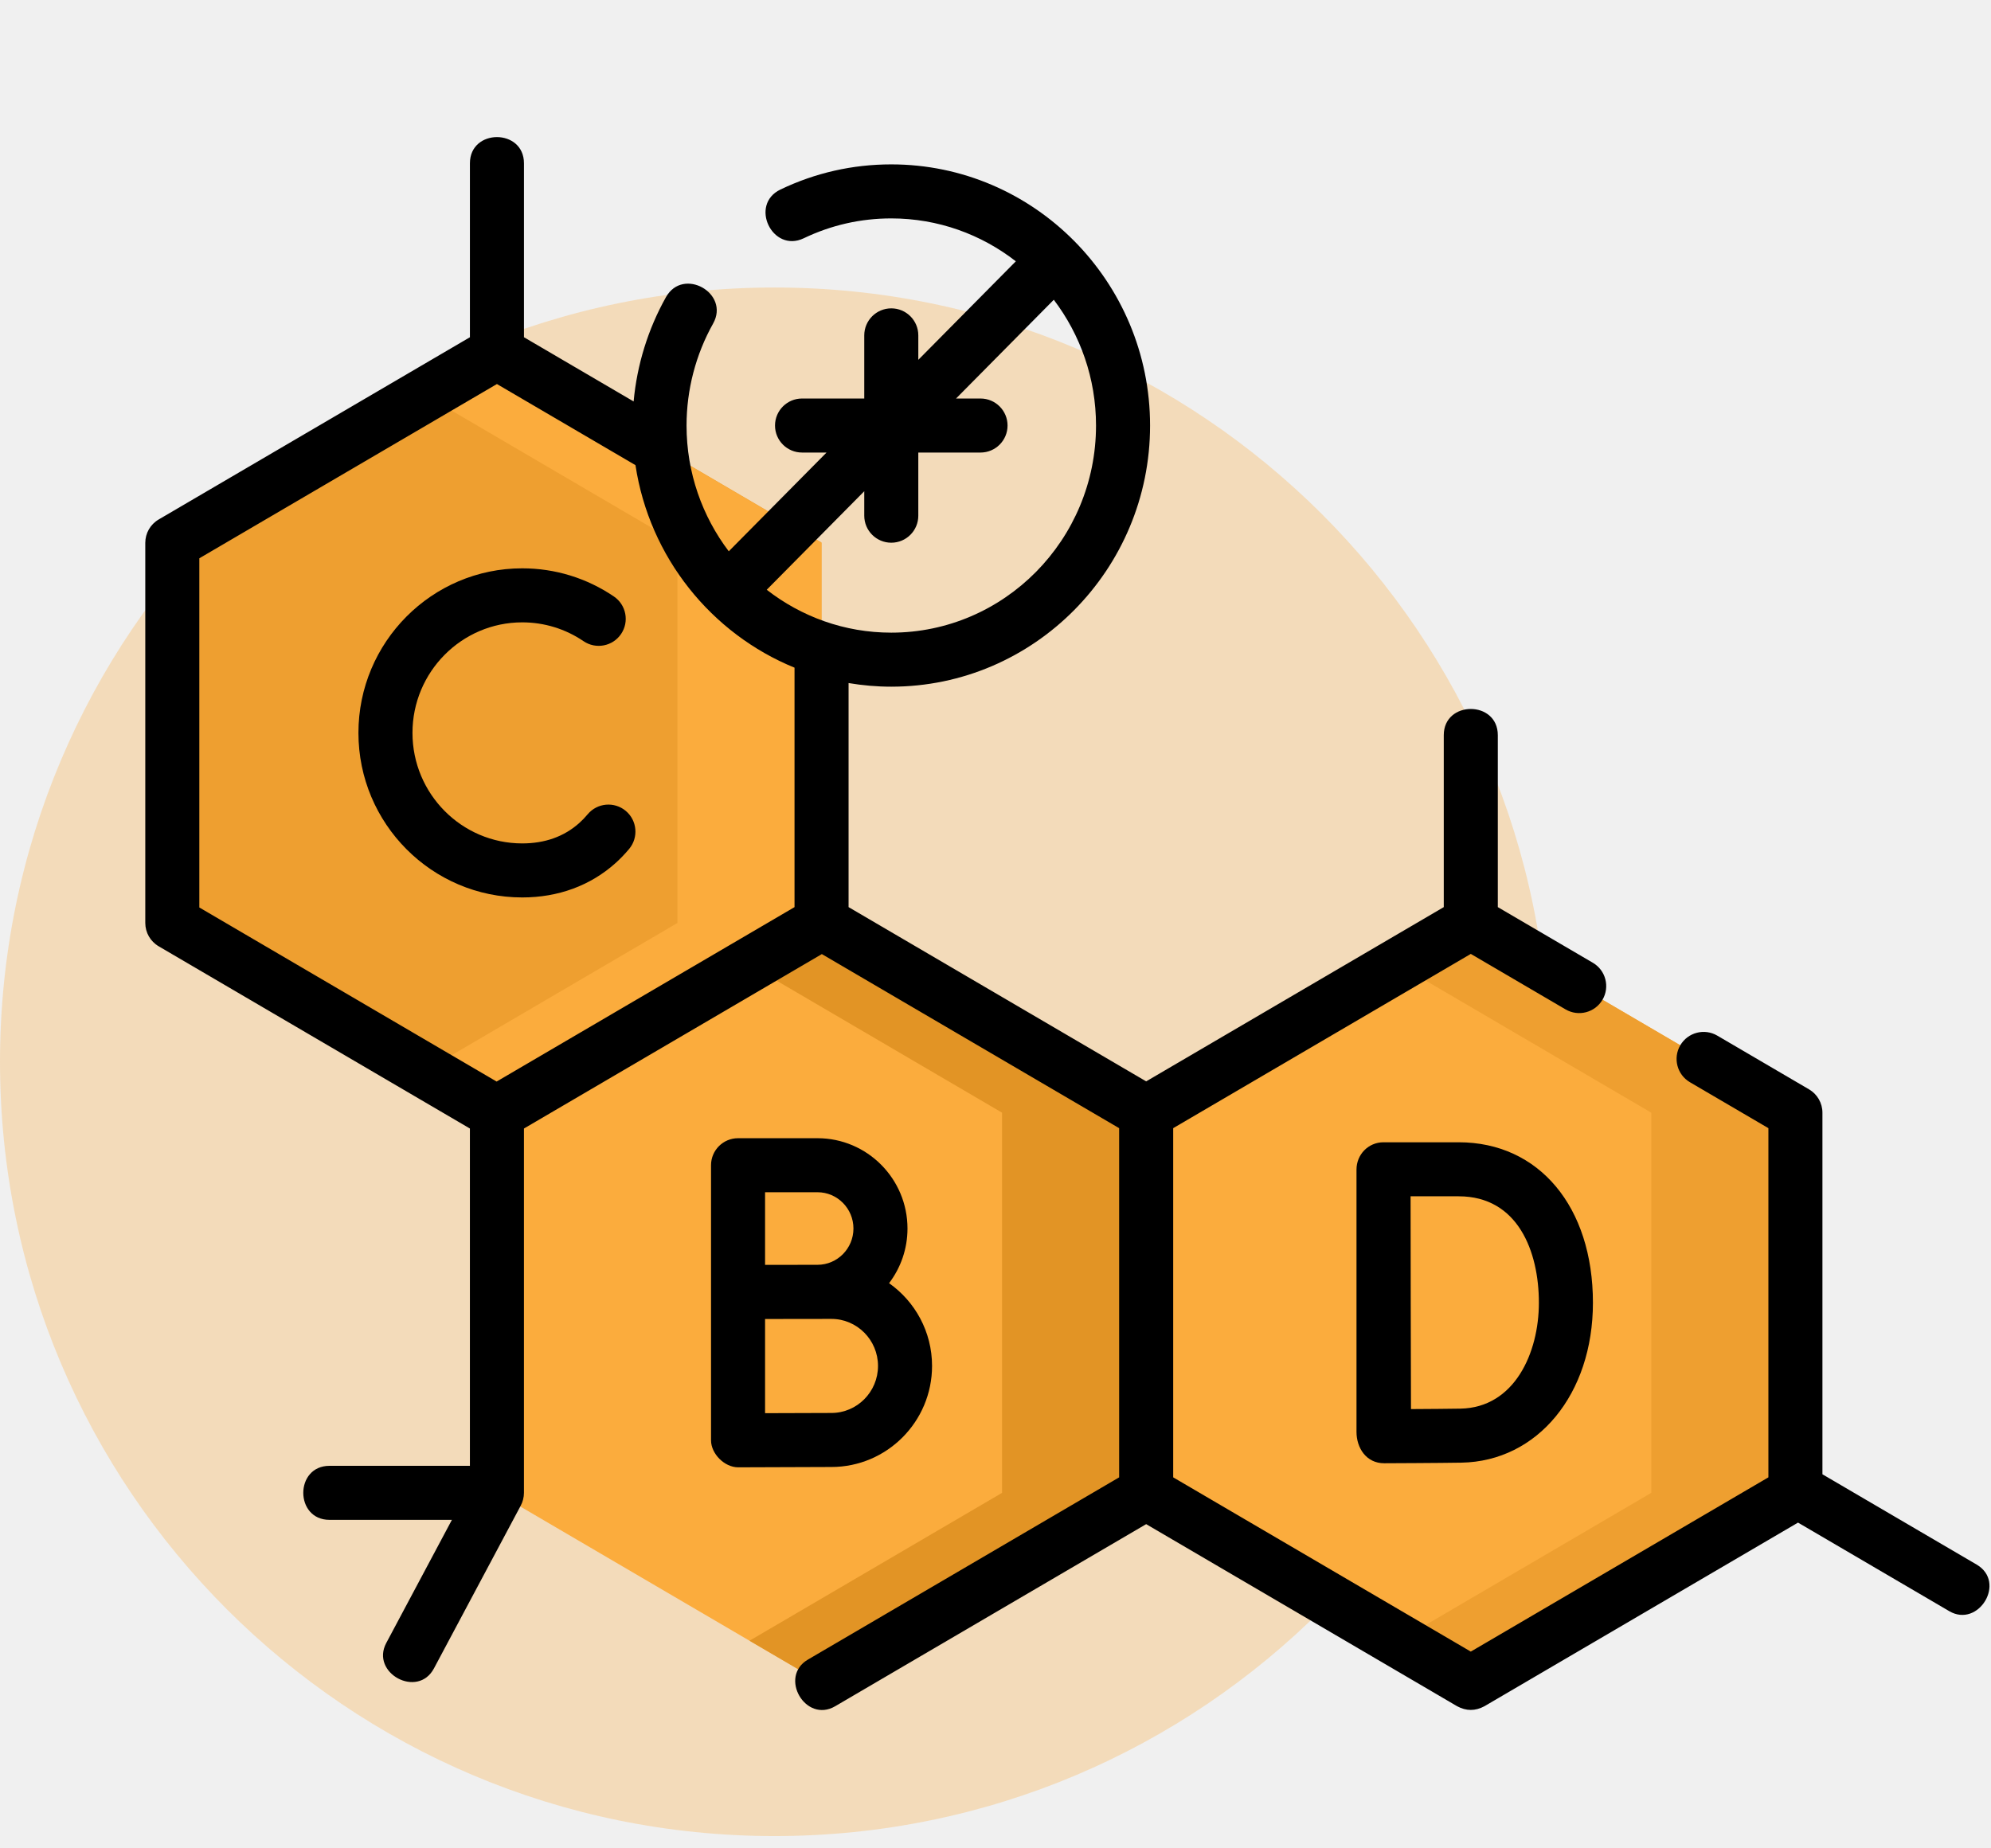
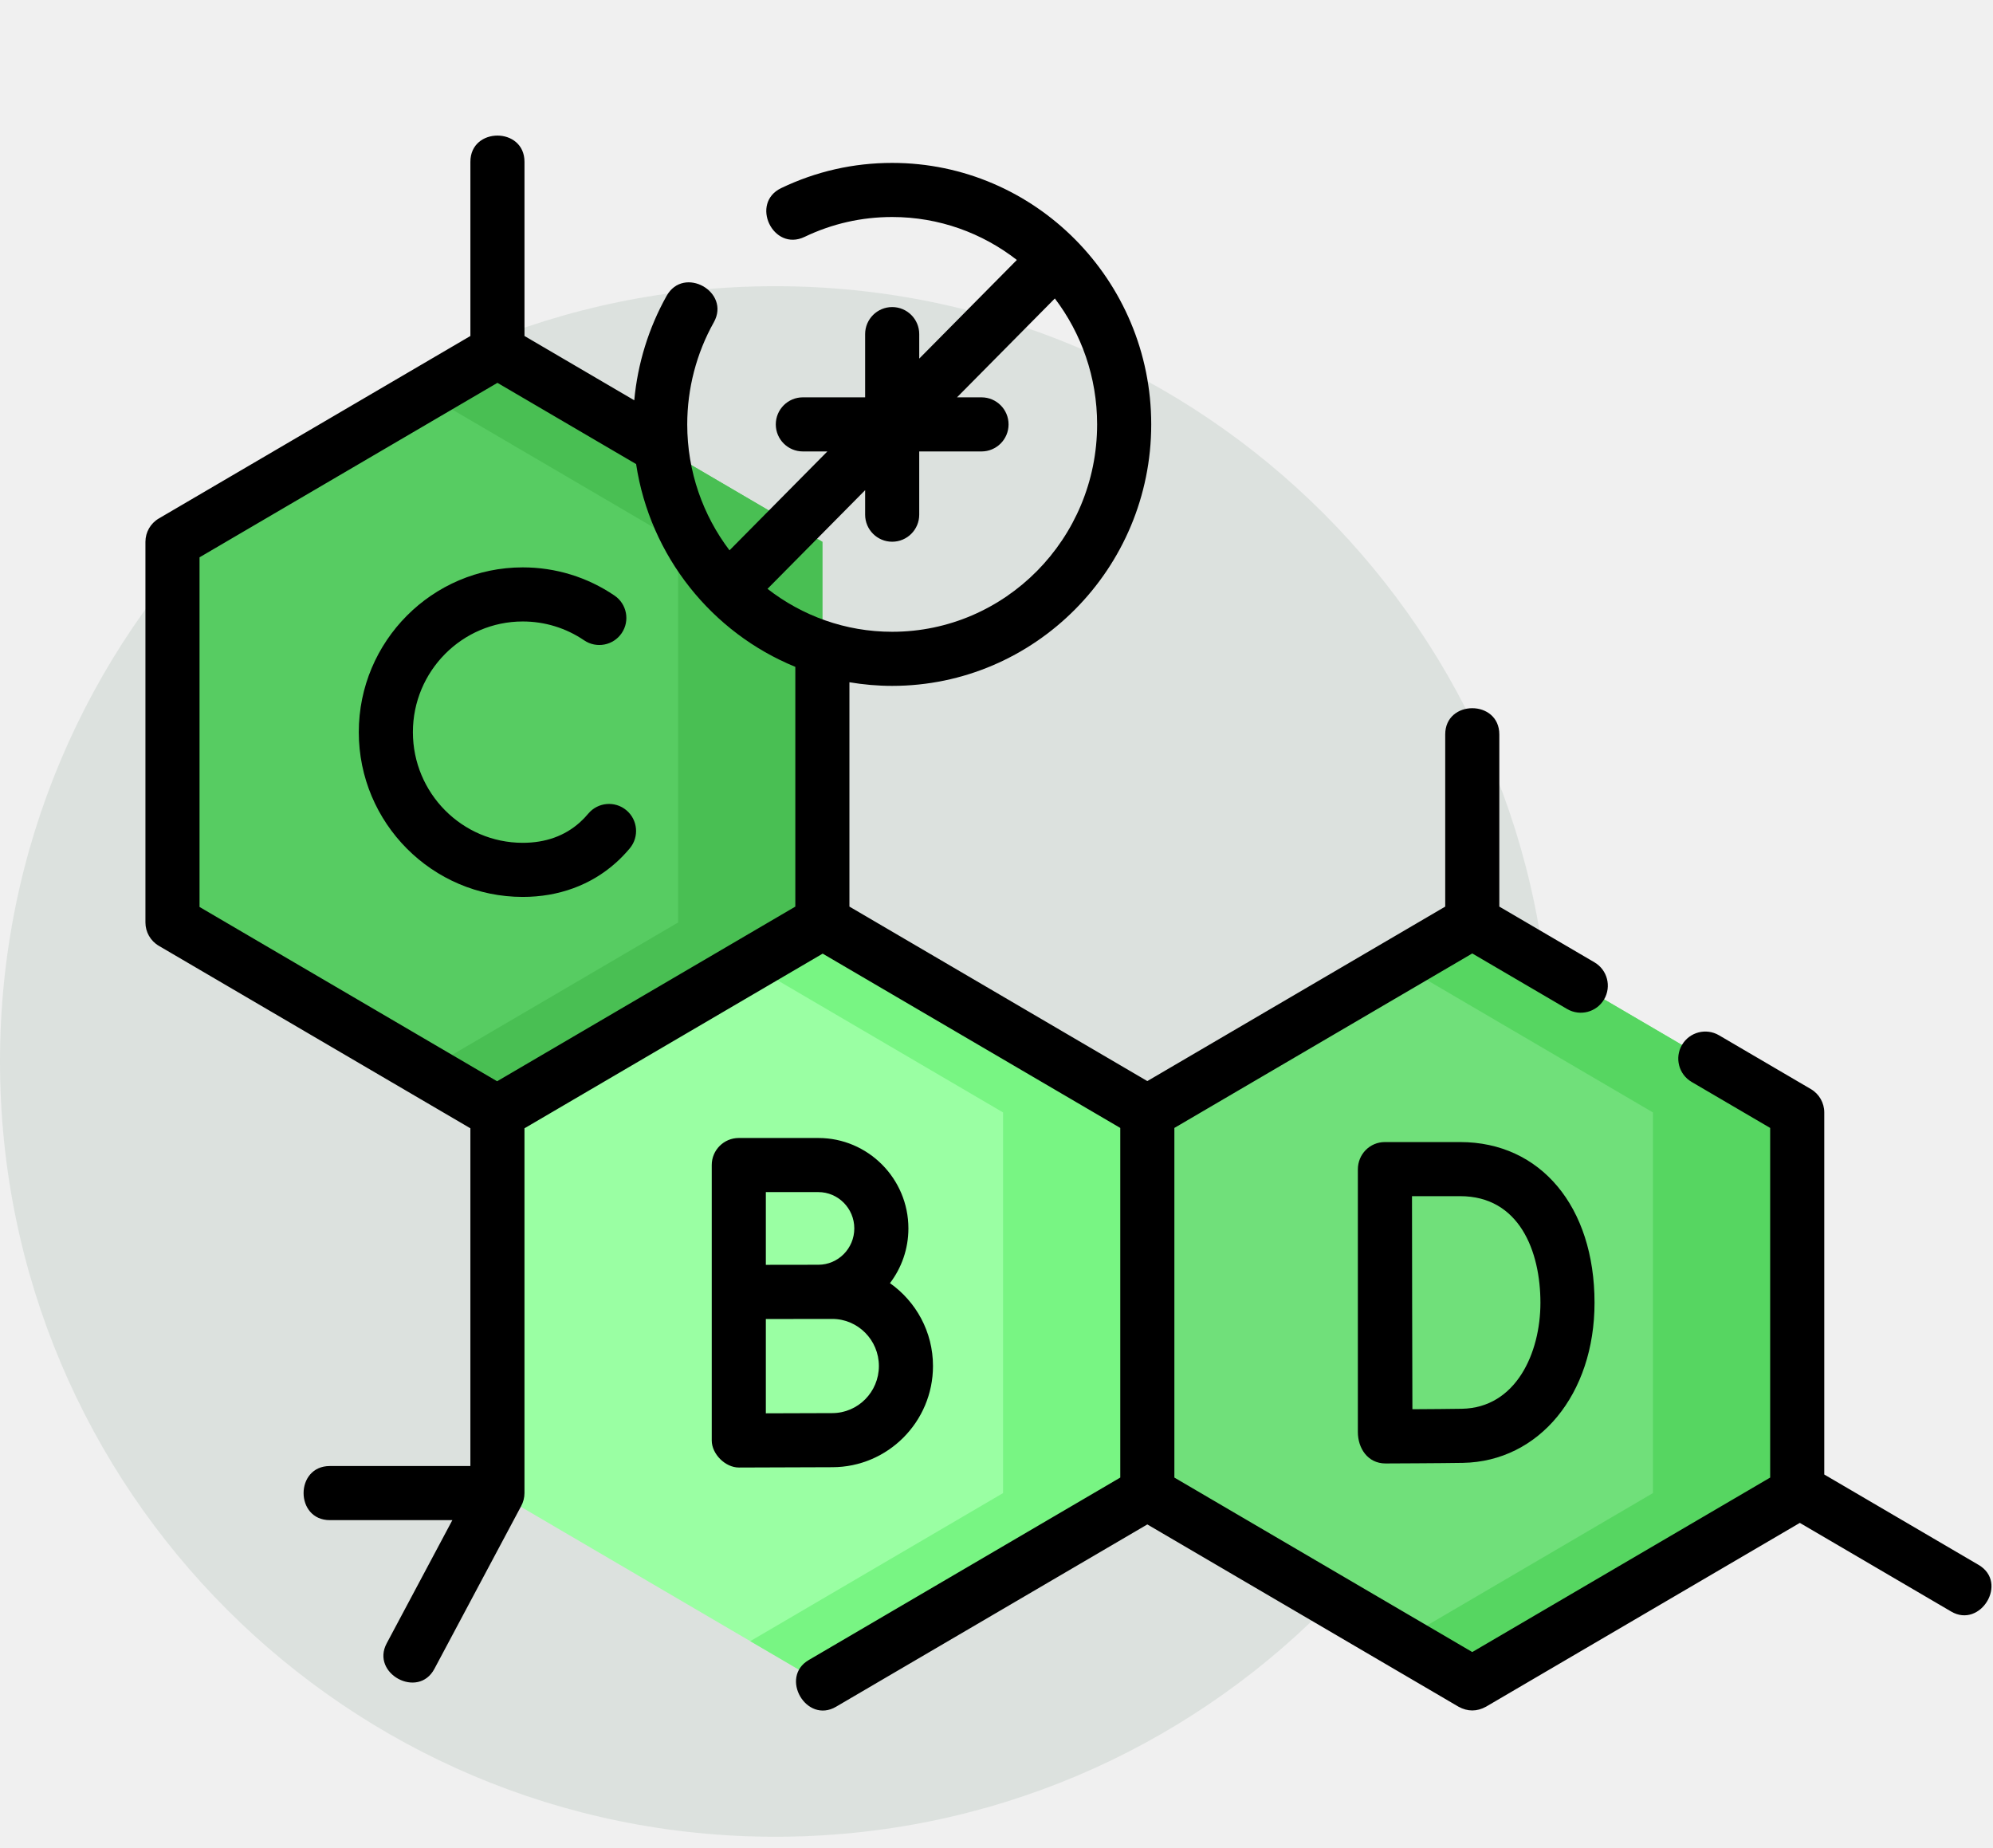
- <svg xmlns="http://www.w3.org/2000/svg" width="740" height="687" viewBox="0 0 740 687" fill="none">
-   <circle cx="287.849" cy="394.732" r="287.849" fill="#FBAC3D" fill-opacity="0.3" />
-   <g clip-path="url(#clip0_1_230)">
-     <path d="M305.304 342.992V201.664L184.652 131L64 201.664V342.992L184.652 413.655L305.304 342.992Z" fill="#EE9F30" />
-     <path d="M184.696 131.13L157.914 146.816L251.784 201.795V343.122L157.914 398.1L184.696 413.785L305.348 343.122V201.795L184.696 131.13Z" fill="#FBAC3D" />
-     <path d="M305.351 625.644L426.003 554.981V413.653L305.351 342.989L184.699 413.653V554.981" fill="#FBAC3D" />
-     <path d="M305.352 342.989L278.57 358.675L372.44 413.653V554.981L278.57 609.959L305.352 625.644L426.004 554.981V413.653L305.352 342.989Z" fill="#E29425" />
-     <path d="M667.303 554.981V413.653L546.652 342.989L426 413.653V554.981L546.652 625.644L667.303 554.981Z" fill="#FBAC3D" />
-     <path d="M546.653 342.989L519.871 358.675L613.741 413.653V554.981L519.871 609.959L546.653 625.644L667.305 554.981V413.653L546.653 342.989Z" fill="#EE9F30" />
-     <path d="M734.654 581.645L677.347 548.082V413.652C677.347 410.086 675.456 406.788 672.38 404.985L638.26 385.001C633.475 382.199 627.322 383.805 624.518 388.591C621.715 393.377 623.322 399.53 628.108 402.333L657.262 419.408V549.221L546.653 614.002L436.045 549.221V419.408L546.653 354.627L581.869 375.252C586.653 378.055 592.808 376.449 595.611 371.662C598.413 366.876 596.806 360.723 592.02 357.92L556.696 337.231V273.308C556.696 260.322 536.61 260.322 536.61 273.308V337.231L426.001 402.013L315.393 337.231V253.935C320.56 254.805 325.858 255.281 331.266 255.281C384.302 255.281 427.449 211.729 427.449 158.196C427.449 104.662 384.302 61.111 331.266 61.111C316.875 61.111 303.017 64.255 290.076 70.455C278.365 76.064 287.047 94.188 298.753 88.569C308.964 83.677 319.903 81.197 331.266 81.197C348.672 81.197 364.721 87.155 377.557 97.143L341.31 133.77V124.678C341.31 119.131 336.813 114.635 331.266 114.635C325.72 114.635 321.223 119.131 321.223 124.678V148.152H298.096C292.549 148.152 288.052 152.649 288.052 158.196C288.052 163.742 292.549 168.239 298.096 168.239H307.199L270.865 204.953C261.032 191.98 255.171 175.771 255.171 158.196C255.171 144.92 258.583 131.814 265.038 120.295C271.386 108.966 253.864 99.147 247.515 110.475C240.841 122.387 236.754 135.64 235.502 149.244L194.742 125.372V60.705C194.742 47.72 174.656 47.72 174.656 60.705V125.373L58.971 193.127C55.891 194.93 54 198.228 54 201.794V343.122C54 346.688 55.891 349.986 58.967 351.788L174.652 419.543V544.938H122.462C109.476 544.938 109.476 565.024 122.462 565.024H167.962L143.563 610.799C137.608 621.971 155.241 631.59 161.289 620.247L193.512 559.791C194.303 558.338 194.737 556.635 194.737 554.981V419.542L305.459 354.694L415.955 419.409V549.223L300.27 616.977C289.336 623.381 299.389 640.772 310.422 634.309L425.999 566.618L541.575 634.309C544.959 636.145 548.343 636.145 551.727 634.309L668.277 566.047L724.502 598.977C735.335 605.323 745.834 588.193 734.654 581.645ZM331.265 235.195C313.859 235.195 297.81 229.238 284.975 219.251L321.222 182.624V191.716C321.222 197.263 325.719 201.759 331.265 201.759C336.812 201.759 341.308 197.263 341.308 191.716V168.24H364.436C369.983 168.24 374.479 163.744 374.479 158.197C374.479 152.65 369.983 148.154 364.436 148.154H355.334L391.667 111.441C401.498 124.414 407.361 140.623 407.361 158.197C407.361 200.655 373.225 235.195 331.265 235.195ZM74.087 207.55L184.695 142.769L236.188 172.927C241.375 207.183 264.374 235.581 295.304 248.215V337.232L184.581 402.08L74.087 337.365V207.55Z" fill="black" />
-     <path d="M504.172 532.326C504.172 538.253 507.773 543.982 514.454 543.982C515.297 543.979 535.208 543.901 543.155 543.761C571.486 543.263 592.049 518.263 592.049 484.317C592.049 448.63 572 424.653 542.161 424.653H514.215C508.572 424.653 504.172 429.214 504.172 434.799V532.326ZM542.16 444.74C564.133 444.74 571.961 465.184 571.961 484.317C571.961 503.027 562.837 523.325 542.8 523.677C538.612 523.751 530.8 523.808 524.423 523.844C524.384 512.162 524.328 493.328 524.328 484.207C524.328 476.602 524.296 456.877 524.275 444.738L542.16 444.74Z" fill="black" />
-     <path d="M346.418 507.803C346.418 495.09 340.092 483.841 330.443 477.038C334.733 471.392 337.288 464.349 337.288 456.716C337.288 438.203 322.287 423.142 303.848 423.142H274.313C268.766 423.142 264.27 427.639 264.27 433.185V480.276V480.352V535.451C264.27 540.451 269.268 545.494 274.358 545.494C274.358 545.494 301.519 545.372 309.006 545.372C329.635 545.372 346.418 528.518 346.418 507.803ZM303.848 443.228C311.212 443.228 317.202 449.28 317.202 456.716C317.202 464.153 311.212 470.205 303.848 470.205C297.351 470.205 290.853 470.239 284.356 470.233V443.228H303.848ZM284.356 490.353C292.573 490.319 300.79 490.319 309.006 490.319C318.559 490.319 326.332 498.162 326.332 507.804C326.332 517.445 318.559 525.287 309.006 525.287C304.507 525.287 292.917 525.331 284.356 525.366V490.353Z" fill="black" />
-     <path d="M194.102 333.635C207.453 333.635 219.419 329.238 228.705 320.921C230.522 319.292 232.251 317.499 233.843 315.59C237.394 311.33 236.821 304.996 232.561 301.445C228.302 297.892 221.968 298.465 218.416 302.726C217.446 303.89 216.398 304.977 215.303 305.959C209.68 310.995 202.547 313.549 194.101 313.549C171.607 313.549 153.307 295.116 153.307 272.458C153.307 249.801 171.607 231.368 194.101 231.368C202.268 231.368 210.145 233.788 216.881 238.365C221.47 241.484 227.715 240.291 230.831 235.703C233.949 231.115 232.757 224.868 228.169 221.752C218.09 214.903 206.308 211.283 194.1 211.283C160.53 211.283 133.219 238.727 133.219 272.46C133.219 306.193 160.531 333.635 194.102 333.635Z" fill="black" />
+ <svg xmlns="http://www.w3.org/2000/svg" width="740" height="686" viewBox="0 0 740 686" fill="none">
+   <circle cx="287.849" cy="394.105" r="287.849" fill="#195630" fill-opacity="0.09" />
+   <g clip-path="url(#clip0_163_5589)">
+     <path d="M305.346 342.495V201.168L184.695 130.503L64.043 201.168V342.495L184.695 413.158L305.346 342.495Z" fill="#57CC62" />
+     <path d="M184.696 130.503L157.914 146.19L251.784 201.168V342.495L157.914 397.474L184.696 413.158L305.348 342.495V201.168L184.696 130.503Z" fill="#49BF53" />
+     <path d="M305.351 625.017L426.003 554.354V413.027L305.351 342.362L184.699 413.027V554.354" fill="#9AFFA3" />
+     <path d="M305.352 342.362L278.57 358.049L372.44 413.027V554.354L278.57 609.332L305.352 625.017L426.004 554.354V413.027L305.352 342.362Z" fill="#78F583" />
+     <path d="M667.304 554.354V413.027L546.652 342.362L426 413.027V554.354L546.652 625.017L667.304 554.354Z" fill="#70E07A" />
+     <path d="M546.653 342.362L519.871 358.049L613.741 413.027V554.354L519.871 609.332L546.653 625.017L667.305 554.354V413.027L546.653 342.362Z" fill="#56D661" />
+     <path d="M734.654 581.018L677.347 547.455V413.025C677.347 409.459 675.456 406.161 672.38 404.359L638.26 384.374C633.475 381.573 627.322 383.178 624.518 387.964C621.715 392.75 623.322 398.903 628.108 401.706L657.262 418.781V548.595L546.653 613.375L436.045 548.595V418.781L546.653 354L581.869 374.625C586.653 377.428 592.808 375.823 595.611 371.035C598.413 366.249 596.806 360.096 592.02 357.293L556.696 336.604V272.681C556.696 259.696 536.61 259.696 536.61 272.681V336.604L426.001 401.386L315.393 336.604V253.308C320.56 254.178 325.858 254.654 331.266 254.654C384.302 254.654 427.449 211.102 427.449 157.569C427.449 104.036 384.302 60.484 331.266 60.484C316.875 60.484 303.017 63.628 290.076 69.828C278.365 75.438 287.047 93.561 298.753 87.942C308.964 83.051 319.903 80.571 331.266 80.571C348.672 80.571 364.721 86.528 377.557 96.517L341.31 133.144V124.051C341.31 118.505 336.813 114.008 331.266 114.008C325.72 114.008 321.223 118.505 321.223 124.051V147.526H298.096C292.549 147.526 288.052 152.022 288.052 157.569C288.052 163.116 292.549 167.612 298.096 167.612H307.199L270.865 204.326C261.032 191.353 255.171 175.145 255.171 157.569C255.171 144.293 258.583 131.187 265.038 119.668C271.386 108.34 253.864 98.52 247.515 109.849C240.841 121.76 236.754 135.013 235.502 148.617L194.742 124.745V60.078C194.742 47.093 174.656 47.093 174.656 60.078V124.746L58.971 192.501C55.891 194.303 54 197.601 54 201.167V342.495C54 346.061 55.891 349.359 58.967 351.162L174.652 418.916V544.311H122.462C109.476 544.311 109.476 564.398 122.462 564.398H167.962L143.563 610.172C137.608 621.344 155.241 630.963 161.289 619.621L193.512 559.164C194.303 557.711 194.737 556.008 194.737 554.354V418.915L305.459 354.067L415.955 418.782V548.596L300.27 616.351C289.336 622.754 299.389 640.145 310.422 633.683L425.999 565.991L541.575 633.683C544.959 635.519 548.343 635.519 551.727 633.683L668.277 565.421L724.502 598.35C735.335 604.696 745.834 587.567 734.654 581.018ZM331.265 234.569C313.859 234.569 297.81 228.611 284.975 218.624L321.222 181.997V191.089C321.222 196.636 325.719 201.133 331.265 201.133C336.812 201.133 341.308 196.636 341.308 191.089V167.614H364.436C369.983 167.614 374.479 163.117 374.479 157.57C374.479 152.024 369.983 147.527 364.436 147.527H355.334L391.667 110.814C401.498 123.787 407.361 139.996 407.361 157.57C407.361 200.028 373.225 234.569 331.265 234.569ZM74.087 206.923L184.695 142.142L236.188 172.3C241.375 206.556 264.374 234.954 295.304 247.589V336.606L184.581 401.453L74.087 336.738V206.923Z" fill="black" />
+     <path d="M504.172 531.7C504.172 537.626 507.773 543.355 514.454 543.355C515.297 543.352 535.208 543.275 543.155 543.134C571.486 542.636 592.049 517.636 592.049 483.69C592.049 448.003 572 424.026 542.161 424.026H514.215C508.572 424.026 504.172 428.587 504.172 434.173V531.7ZM542.16 444.113C564.133 444.113 571.961 464.557 571.961 483.69C571.961 502.4 562.837 522.698 542.8 523.05C538.612 523.124 530.8 523.182 524.423 523.218C524.384 511.535 524.328 492.701 524.328 483.58C524.328 475.976 524.296 456.251 524.275 444.112L542.16 444.113Z" fill="black" />
+     <path d="M346.418 507.176C346.418 494.464 340.092 483.214 330.443 476.411C334.733 470.766 337.288 463.722 337.288 456.089C337.288 437.576 322.287 422.515 303.848 422.515H274.313C268.766 422.515 264.27 427.012 264.27 432.558V479.649V479.726V534.824C264.27 539.825 269.268 544.868 274.358 544.868C274.358 544.868 301.519 544.746 309.006 544.746C329.635 544.746 346.418 527.892 346.418 507.176ZM303.848 442.602C311.212 442.602 317.202 448.653 317.202 456.089C317.202 463.527 311.212 469.578 303.848 469.578C297.351 469.578 290.853 469.613 284.356 469.606V442.602H303.848ZM284.356 489.726C292.573 489.693 300.79 489.693 309.006 489.693C318.559 489.693 326.332 497.536 326.332 507.177C326.332 516.819 318.559 524.661 309.006 524.661C304.507 524.661 292.917 524.705 284.356 524.74V489.726Z" fill="black" />
+     <path d="M194.102 333.009C207.453 333.009 219.419 328.611 228.705 320.294C230.522 318.666 232.251 316.872 233.843 314.963C237.394 310.703 236.821 304.369 232.561 300.818C228.302 297.265 221.968 297.839 218.416 302.1C217.446 303.263 216.398 304.351 215.303 305.332C209.68 310.368 202.547 312.922 194.101 312.922C171.607 312.922 153.307 294.489 153.307 271.832C153.307 249.174 171.607 230.741 194.101 230.741C202.268 230.741 210.145 233.161 216.881 237.738C221.47 240.857 227.715 239.664 230.831 235.076C233.949 230.488 232.757 224.241 228.169 221.125C218.09 214.276 206.308 210.656 194.1 210.656C160.53 210.656 133.219 238.1 133.219 271.833C133.219 305.566 160.531 333.009 194.102 333.009Z" fill="black" />
  </g>
  <defs>
-     <clipPath id="clip0_1_230">
-       <rect width="685.438" height="685.438" fill="white" transform="translate(54 0.626709)" />
+     <clipPath id="clip0_163_5589">
+       <rect width="685.438" height="685.438" fill="white" transform="translate(54)" />
    </clipPath>
  </defs>
</svg>
